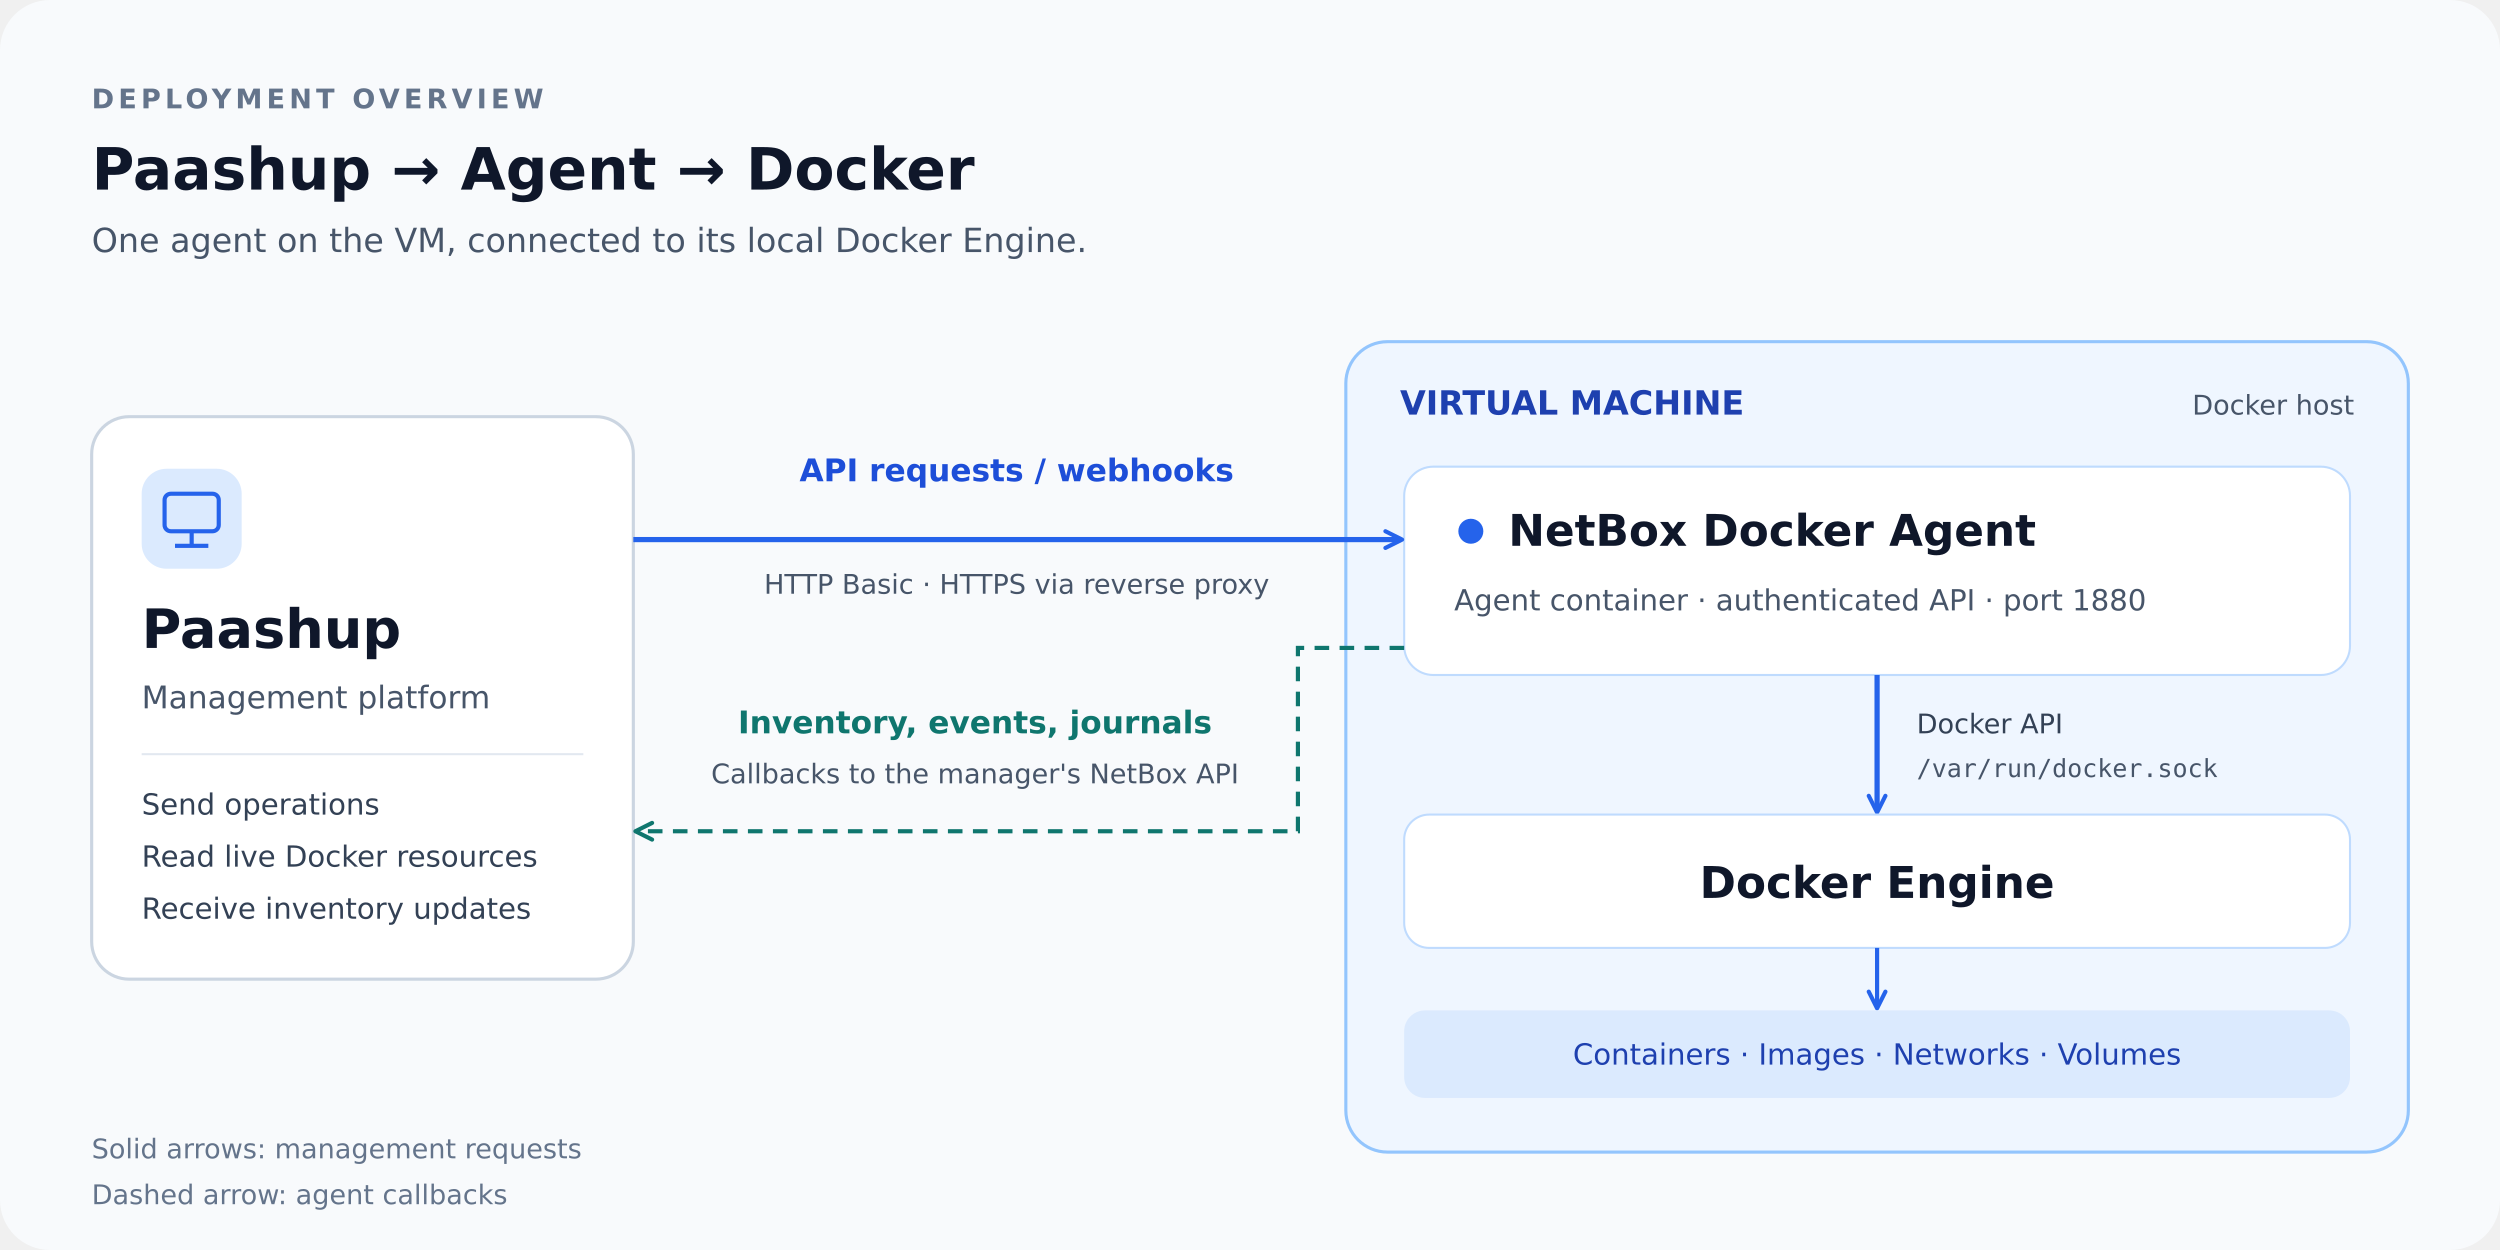
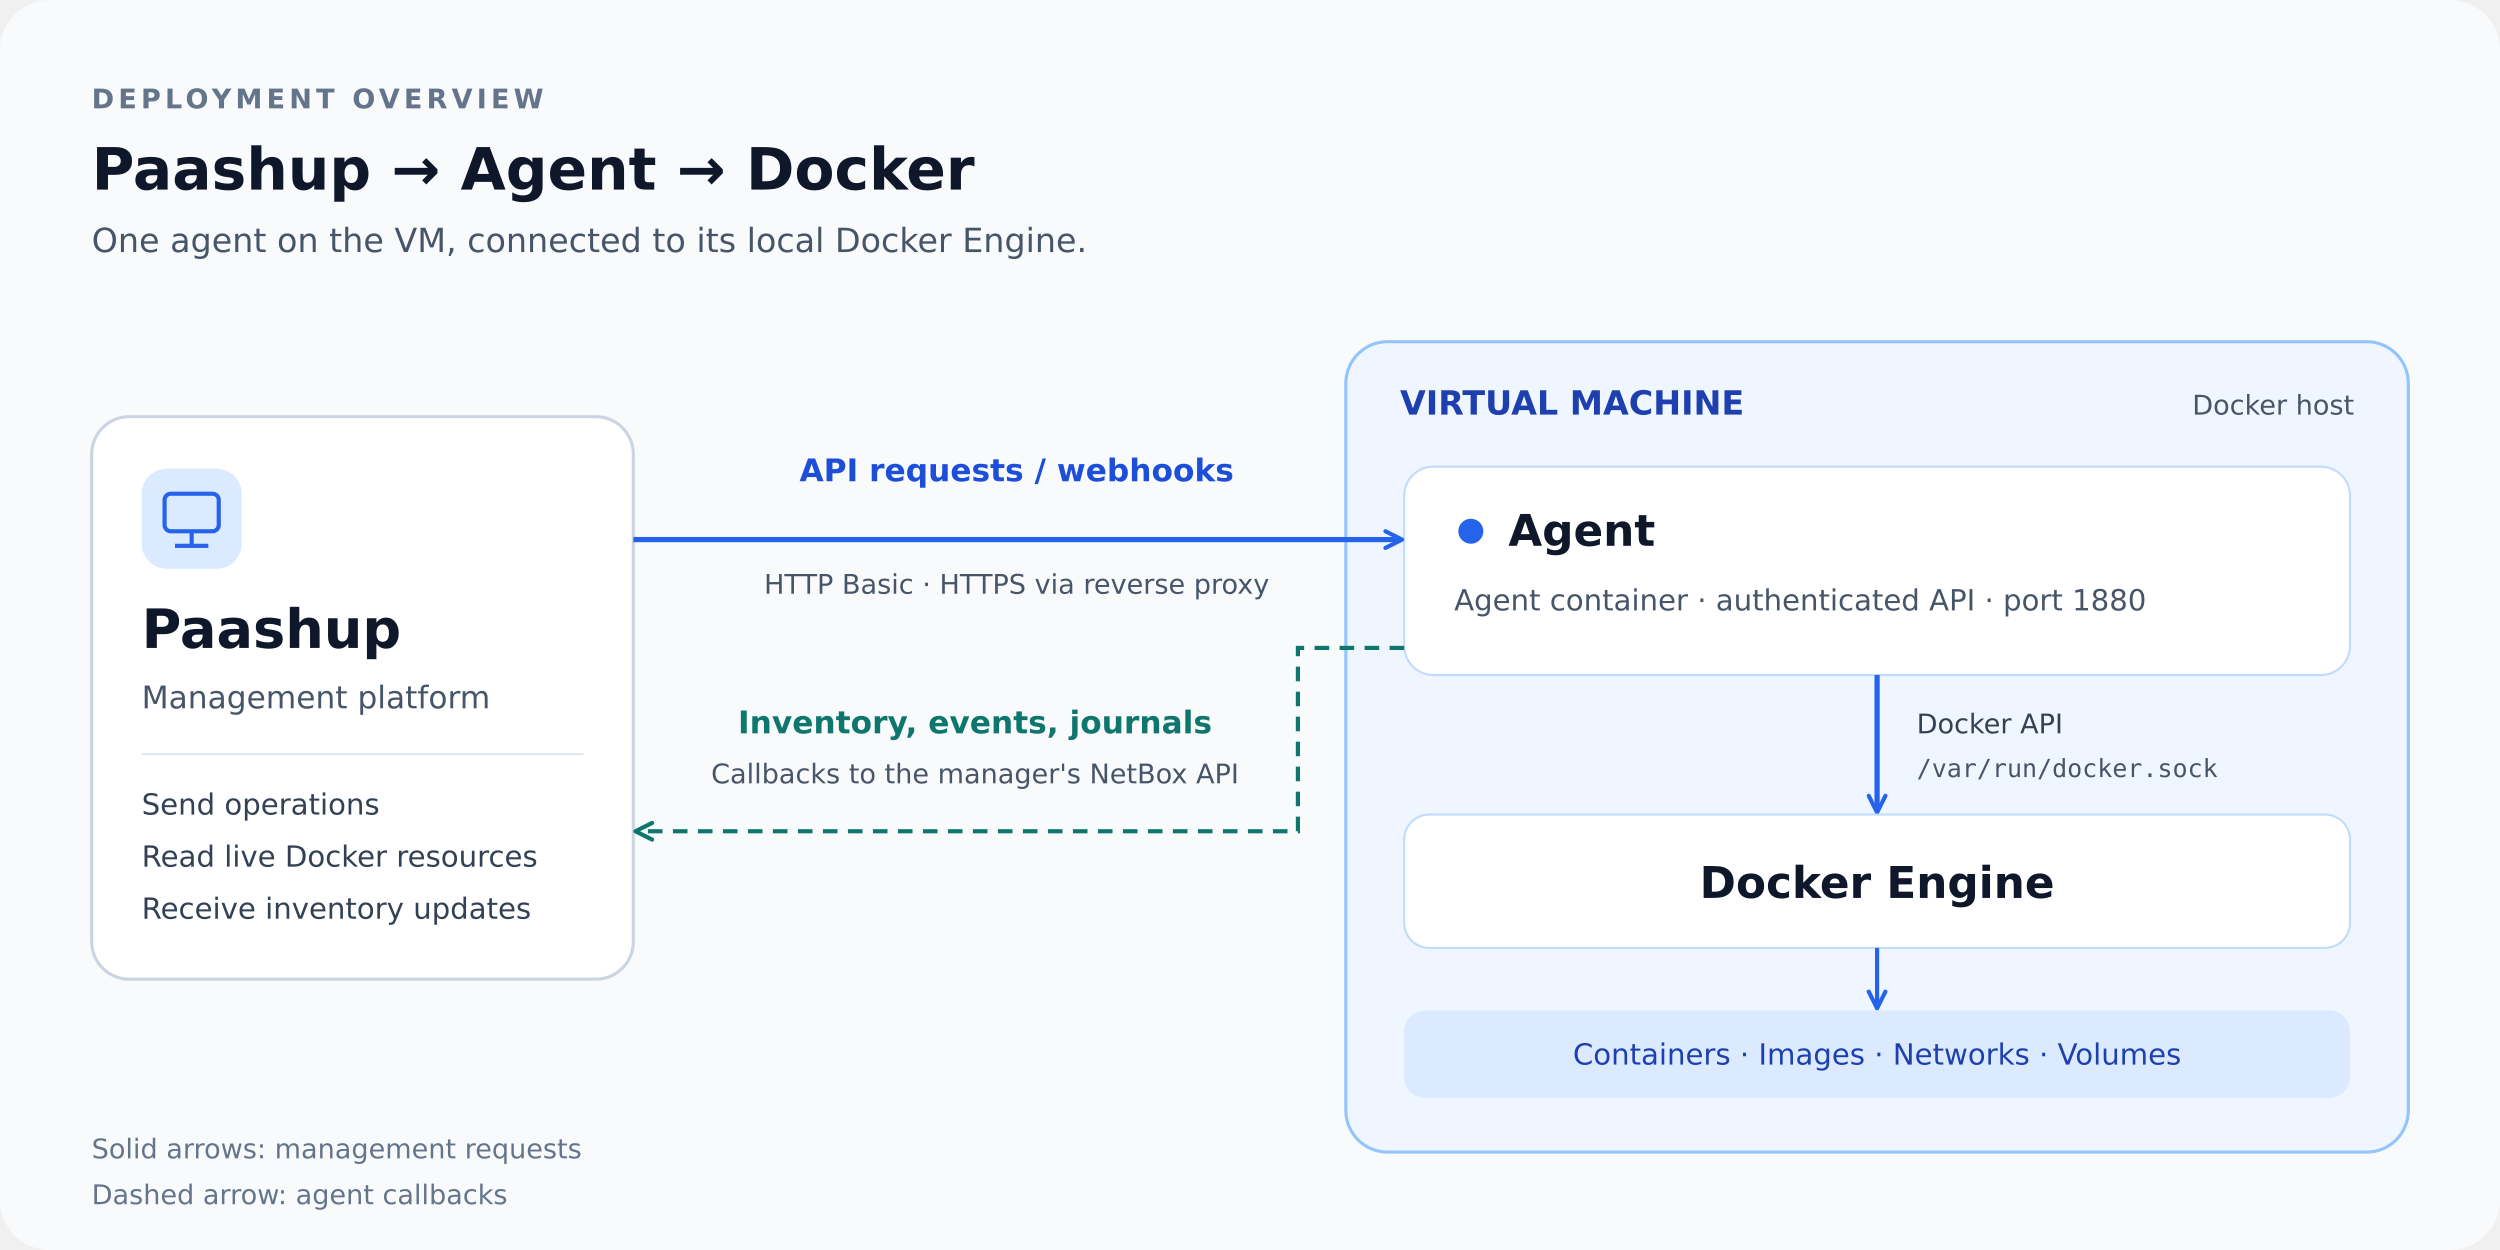
<svg xmlns="http://www.w3.org/2000/svg" width="1200" height="600" viewBox="0 0 1200 600" role="img" aria-labelledby="title description">
  <defs>
    <marker id="arrow-blue" markerWidth="10" markerHeight="10" refX="8" refY="5" orient="auto" markerUnits="userSpaceOnUse">
      <path d="M 1 1 L 9 5 L 1 9" fill="none" stroke="#2563eb" stroke-width="2" stroke-linecap="round" stroke-linejoin="round" />
    </marker>
    <marker id="arrow-teal" markerWidth="10" markerHeight="10" refX="8" refY="5" orient="auto" markerUnits="userSpaceOnUse">
      <path d="M 1 1 L 9 5 L 1 9" fill="none" stroke="#0f766e" stroke-width="2" stroke-linecap="round" stroke-linejoin="round" />
    </marker>
  </defs>
  <rect width="1200" height="600" rx="24" fill="#f8fafc" />
  <g font-family="DejaVu Sans, Arial, sans-serif">
    <text x="44" y="52" fill="#64748b" font-size="13" font-weight="700" letter-spacing="2">DEPLOYMENT OVERVIEW</text>
    <text x="44" y="91" fill="#0f172a" font-size="28" font-weight="700">Paashup → Agent → Docker</text>
    <text x="44" y="121" fill="#475569" font-size="16">One agent on the VM, connected to its local Docker Engine.</text>
    <rect x="44" y="200" width="260" height="270" rx="18" fill="#fff" stroke="#cbd5e1" stroke-width="1.5" />
    <rect x="68" y="225" width="48" height="48" rx="12" fill="#dbeafe" />
    <g fill="none" stroke="#2563eb" stroke-width="2">
      <rect x="79" y="237" width="26" height="18" rx="3" />
      <path d="M92 255v7m-8 0h16" />
    </g>
    <text x="68" y="311" fill="#0f172a" font-size="26" font-weight="700">Paashup</text>
    <text x="68" y="340" fill="#475569" font-size="15">Management platform</text>
    <path d="M68 362h212" stroke="#e2e8f0" />
    <text x="68" y="391" fill="#334155" font-size="14">Send operations</text>
    <text x="68" y="416" fill="#334155" font-size="14">Read live Docker resources</text>
    <text x="68" y="441" fill="#334155" font-size="14">Receive inventory updates</text>
    <rect x="646" y="164" width="510" height="389" rx="20" fill="#eff6ff" stroke="#93c5fd" stroke-width="1.5" />
    <text x="672" y="199" fill="#1e40af" font-size="16" font-weight="700">VIRTUAL MACHINE</text>
    <text x="1130" y="199" text-anchor="end" fill="#475569" font-size="13">Docker host</text>
    <rect x="674" y="224" width="454" height="100" rx="14" fill="#fff" stroke="#bfdbfe" />
    <circle cx="706" cy="255" r="6" fill="#2563eb" />
-     <text x="724" y="262" fill="#0f172a" font-size="21" font-weight="700">NetBox Docker Agent</text>
+     <text x="724" y="262" fill="#0f172a" font-size="21" font-weight="700">Agent</text>
    <text x="698" y="293" fill="#475569" font-size="14">Agent container · authenticated API · port 1880</text>
    <path d="M304 259H672" fill="none" stroke="#2563eb" stroke-width="2.5" marker-end="url(#arrow-blue)" />
    <text x="488" y="231" text-anchor="middle" fill="#1d4ed8" font-size="15" font-weight="700">API requests / webhooks</text>
    <text x="488" y="285" text-anchor="middle" fill="#475569" font-size="13">HTTP Basic · HTTPS via reverse proxy</text>
    <path d="M674 311H623V399H306" fill="none" stroke="#0f766e" stroke-width="2" stroke-dasharray="7 5" marker-end="url(#arrow-teal)" />
    <text x="468" y="352" text-anchor="middle" fill="#0f766e" font-size="15" font-weight="700">Inventory, events, journals</text>
    <text x="468" y="376" text-anchor="middle" fill="#475569" font-size="13">Callbacks to the manager's NetBox API</text>
    <path d="M901 324V389" fill="none" stroke="#2563eb" stroke-width="2.5" marker-end="url(#arrow-blue)" />
    <text x="920" y="352" fill="#334155" font-size="13">Docker API</text>
    <text x="920" y="373" fill="#475569" font-family="DejaVu Sans Mono, monospace" font-size="12">/var/run/docker.sock</text>
    <rect x="674" y="391" width="454" height="64" rx="12" fill="#fff" stroke="#bfdbfe" />
    <text x="901" y="431" text-anchor="middle" fill="#0f172a" font-size="21" font-weight="700">Docker Engine</text>
    <path d="M901 455V483" fill="none" stroke="#2563eb" stroke-width="2" marker-end="url(#arrow-blue)" />
    <rect x="674" y="485" width="454" height="42" rx="10" fill="#dbeafe" />
    <text x="901" y="511" text-anchor="middle" fill="#1e40af" font-size="14">Containers · Images · Networks · Volumes</text>
    <text x="44" y="556" fill="#64748b" font-size="13">Solid arrows: management requests</text>
    <text x="44" y="578" fill="#64748b" font-size="13">Dashed arrow: agent callbacks</text>
  </g>
</svg>
